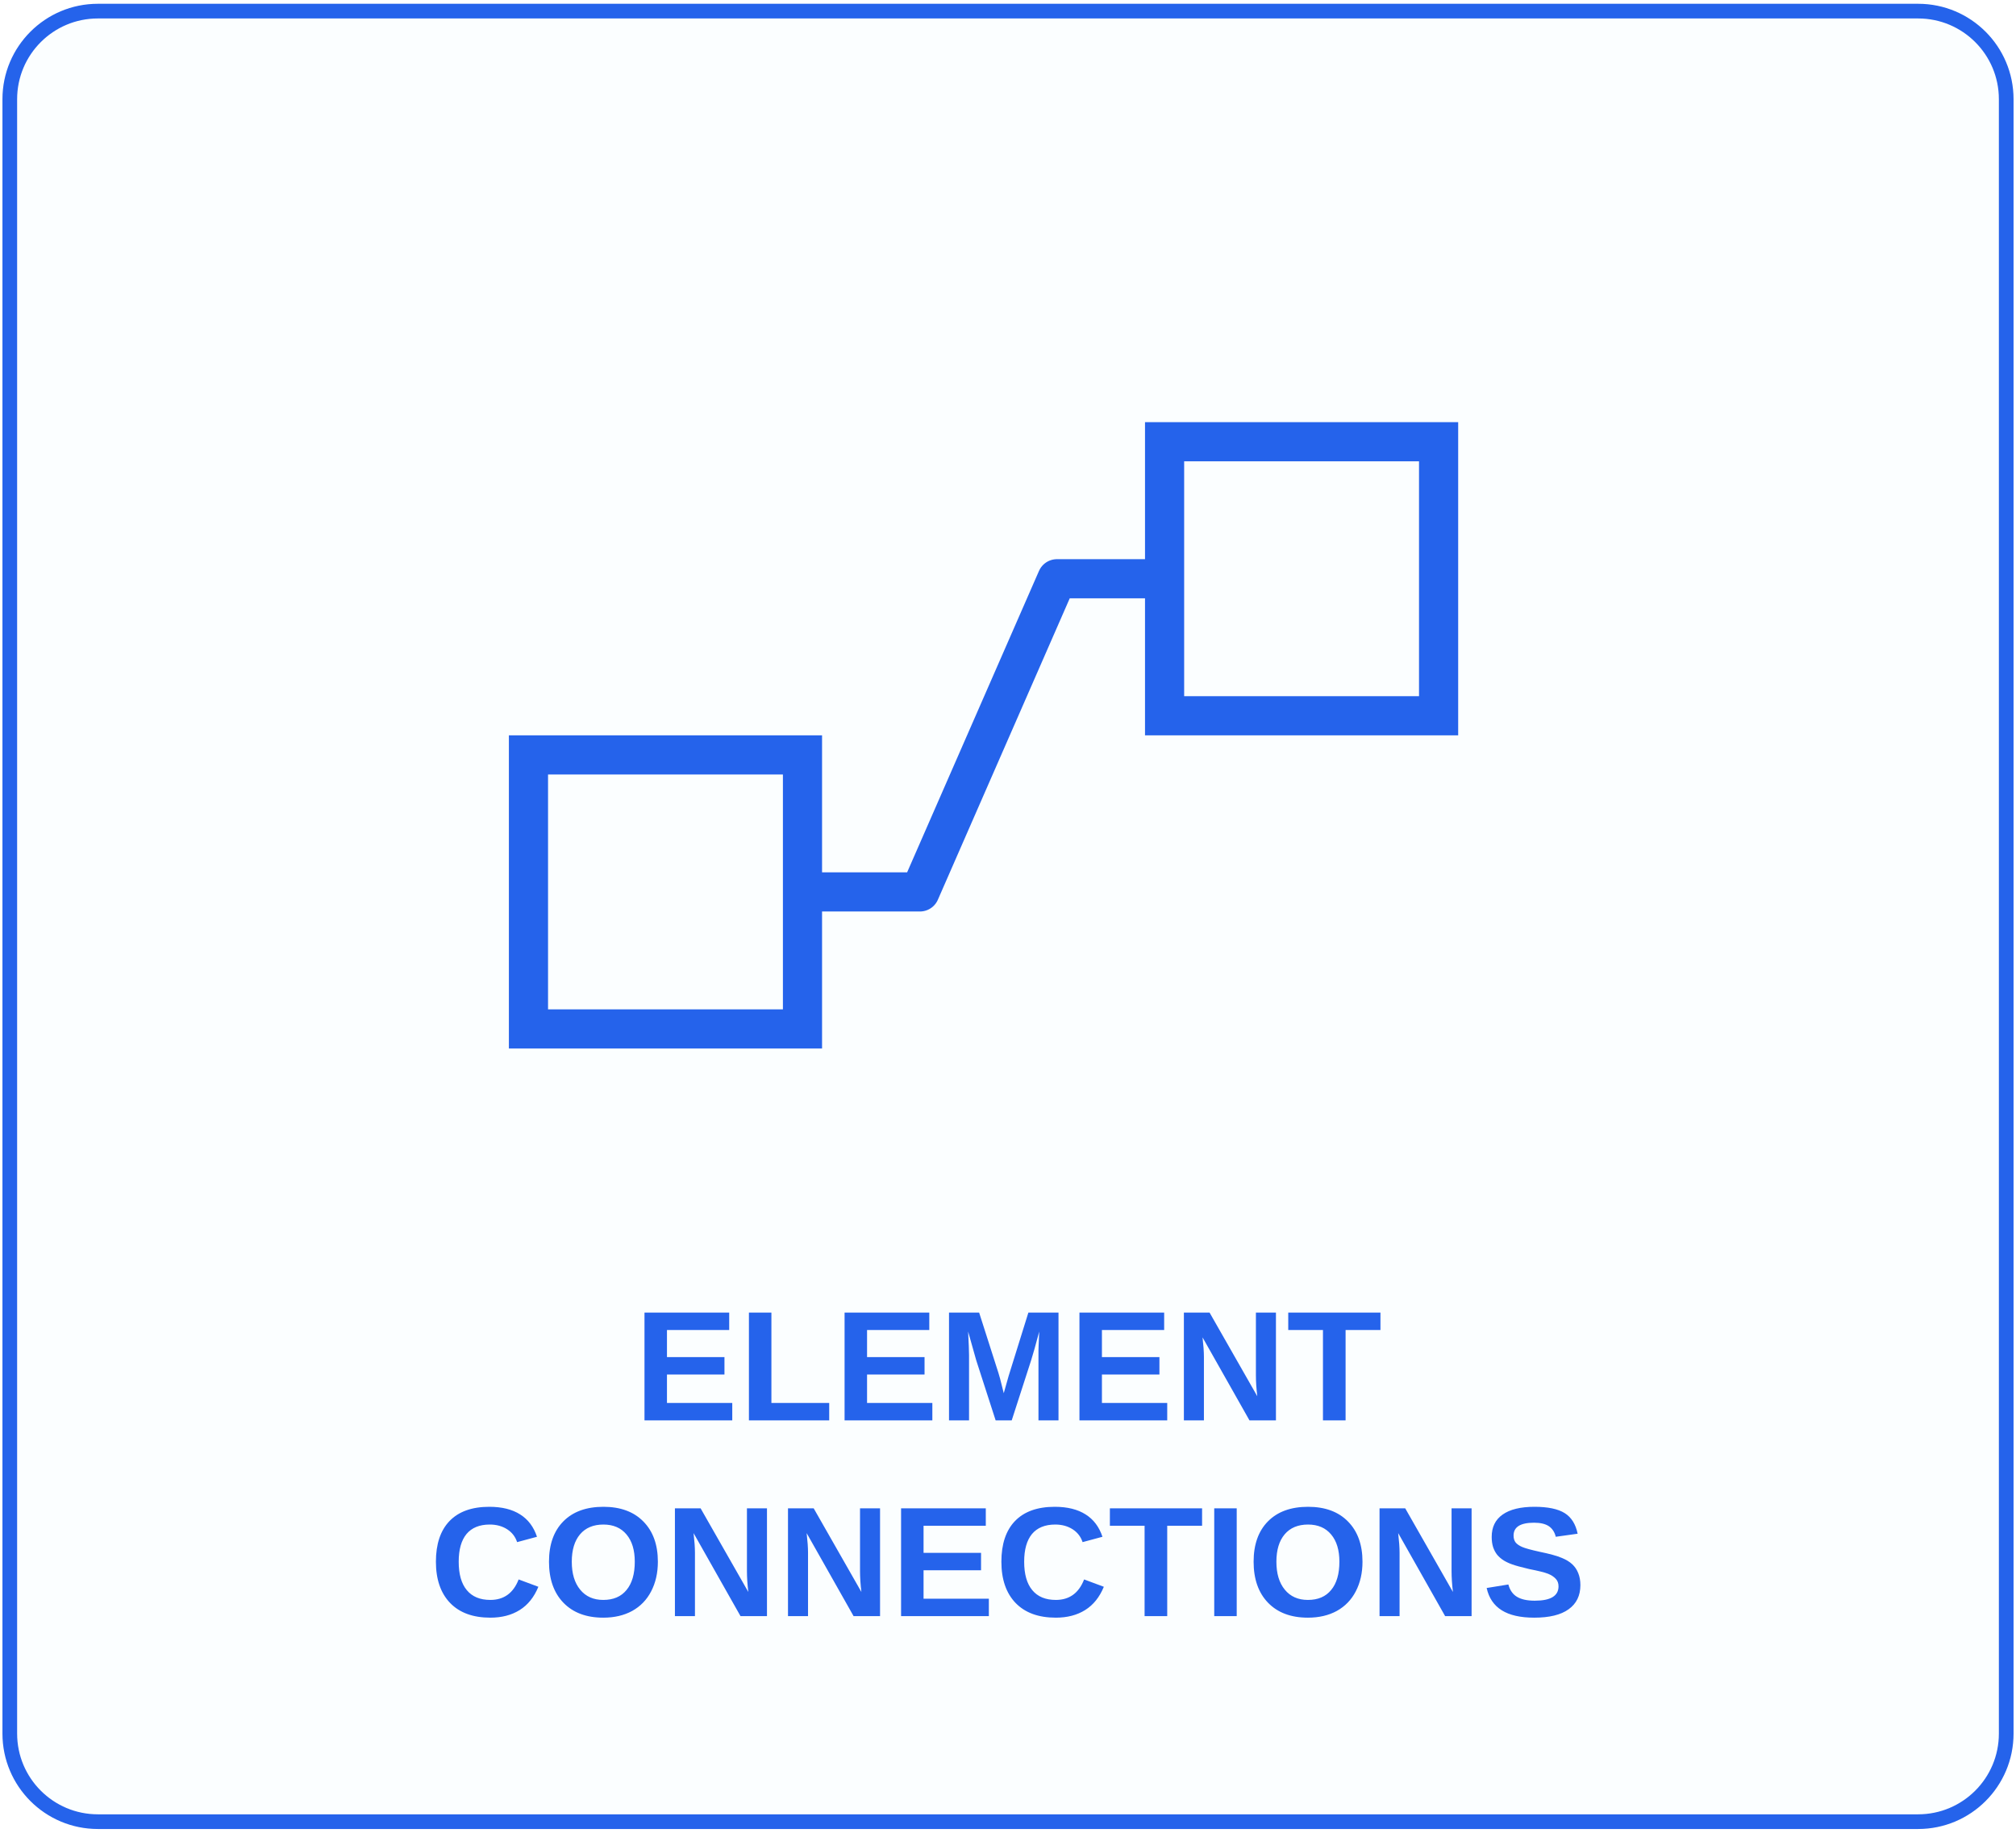
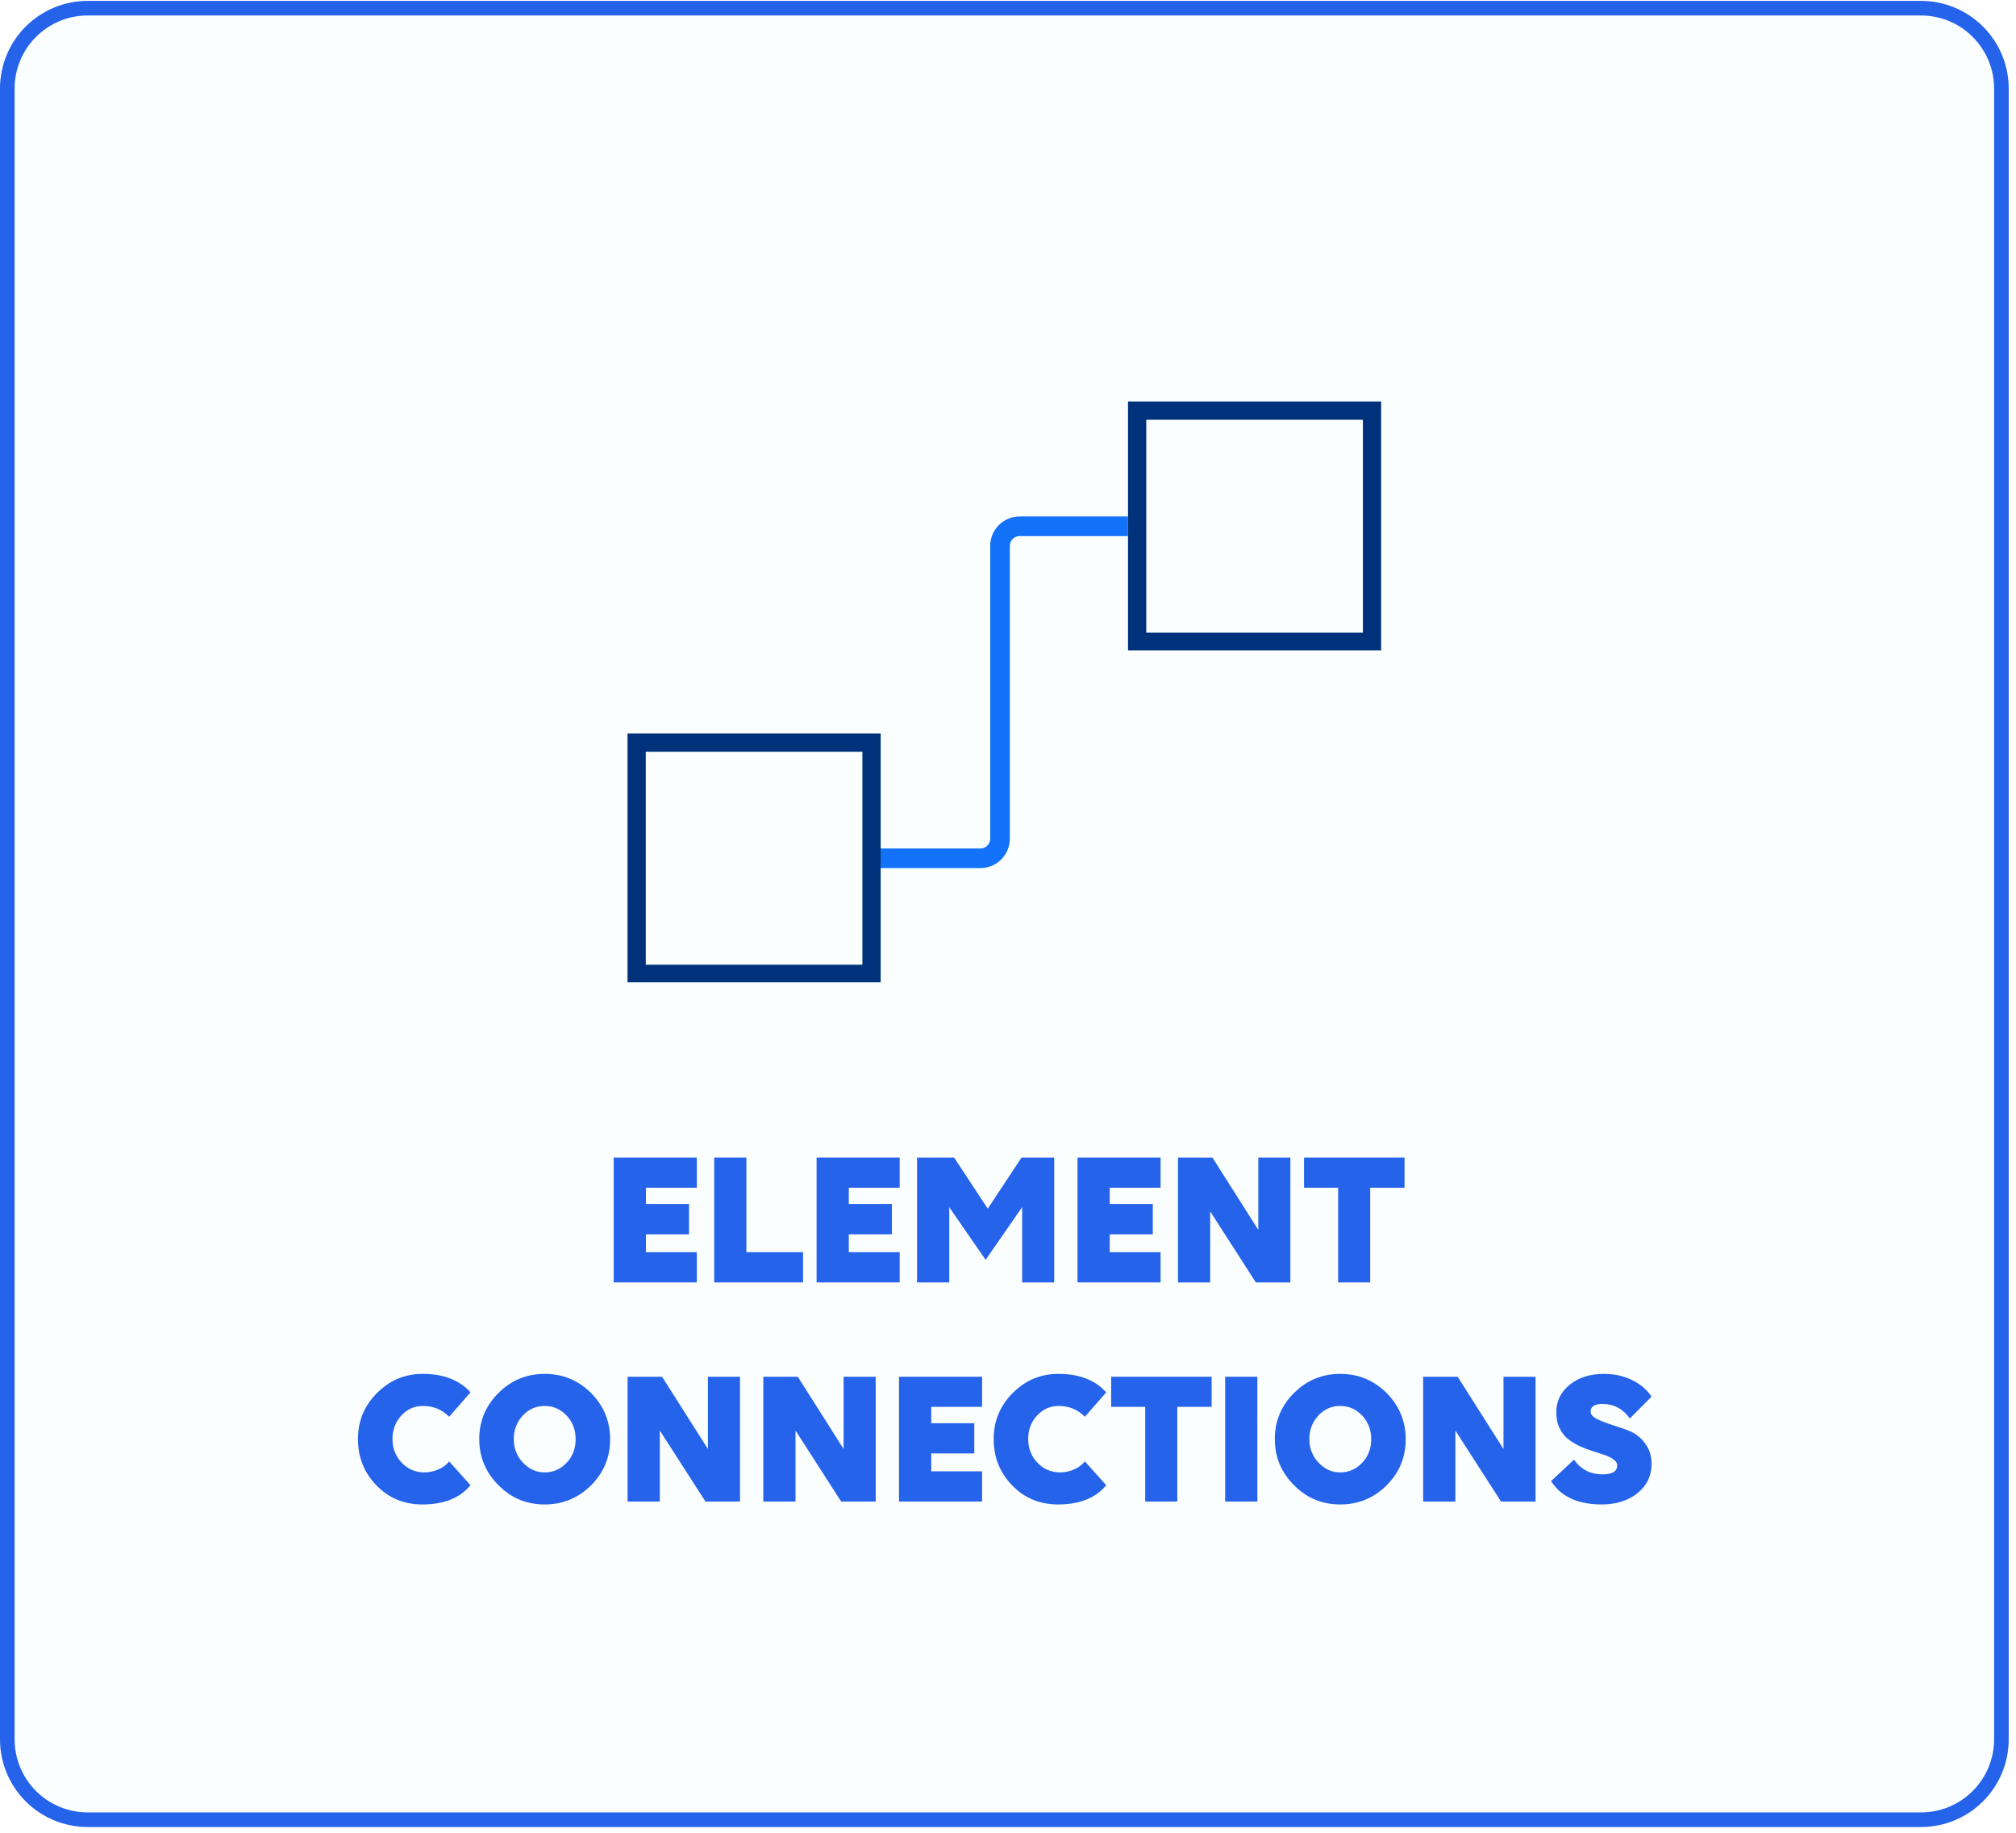
- <svg xmlns="http://www.w3.org/2000/svg" width="275" height="250" viewBox="0 0 206 187" role="img" aria-labelledby="title">
-   <rect x="1" y="1" width="204" height="185" rx="9" fill="#fbfeff" stroke="#2563eb" stroke-width="1.5" />
-   <g fill="none" stroke="#2563eb" stroke-width="4" stroke-linecap="round" stroke-linejoin="round">
-     <path d="M82 91 H94 L108 59 H119" />
+ <svg xmlns="http://www.w3.org/2000/svg" width="275" zoomAndPan="magnify" viewBox="0 0 206.25 187.5" height="250" preserveAspectRatio="xMidYMid meet" version="1.0">
+   <defs>
+     <g />
+     <clipPath id="731de087ba">
+       <path d="M 0 0.09 L 205.504 0.09 L 205.504 186.91 L 0 186.91 Z M 0 0.09 " clip-rule="nonzero" />
+     </clipPath>
+     <clipPath id="ae952fb74e">
+       <path d="M 8.969 0.09 L 196.535 0.09 C 198.914 0.09 201.195 1.035 202.875 2.719 C 204.559 4.398 205.504 6.68 205.504 9.059 L 205.504 177.945 C 205.504 180.32 204.559 182.602 202.875 184.285 C 201.195 185.965 198.914 186.91 196.535 186.91 L 8.969 186.91 C 6.59 186.91 4.309 185.965 2.625 184.285 C 0.945 182.602 0 180.32 0 177.945 L 0 9.059 C 0 6.68 0.945 4.398 2.625 2.719 C 4.309 1.035 6.59 0.09 8.969 0.09 Z M 8.969 0.09 " clip-rule="nonzero" />
+     </clipPath>
+     <clipPath id="c7c383739c">
+       <path d="M 0 0.09 L 205.504 0.09 L 205.504 186.91 L 0 186.91 Z M 0 0.09 " clip-rule="nonzero" />
+     </clipPath>
+     <clipPath id="157a4982fd">
+       <path d="M 8.969 0.09 L 196.535 0.09 C 198.914 0.09 201.195 1.035 202.875 2.719 C 204.559 4.398 205.504 6.68 205.504 9.059 L 205.504 177.945 C 205.504 180.32 204.559 182.602 202.875 184.285 C 201.195 185.965 198.914 186.91 196.535 186.91 L 8.969 186.91 C 6.59 186.91 4.309 185.965 2.625 184.285 C 0.945 182.602 0 180.32 0 177.945 L 0 9.059 C 0 6.68 0.945 4.398 2.625 2.719 C 4.309 1.035 6.59 0.09 8.969 0.09 Z M 8.969 0.09 " clip-rule="nonzero" />
+     </clipPath>
+     <clipPath id="c9f9179ab1">
+       <rect x="0" width="206" y="0" height="187" />
+     </clipPath>
+     <clipPath id="de87124f06">
+       <path d="M 59.402 8.074 L 85.301 8.074 L 85.301 33.531 L 59.402 33.531 Z M 59.402 8.074 " clip-rule="nonzero" />
+     </clipPath>
+     <clipPath id="79b8021487">
+       <path d="M 8.199 42.039 L 34.098 42.039 L 34.098 67.496 L 8.199 67.496 Z M 8.199 42.039 " clip-rule="nonzero" />
+     </clipPath>
+     <clipPath id="d140796d7f">
+       <rect x="0" width="94" y="0" height="76" />
+     </clipPath>
+   </defs>
+   <g clip-path="url(#731de087ba)">
+     <g clip-path="url(#ae952fb74e)">
+       <g transform="matrix(1, 0, 0, 1, 0, -0.000000000000024966)">
+         <g clip-path="url(#c9f9179ab1)">
+           <g clip-path="url(#c7c383739c)">
+             <g clip-path="url(#157a4982fd)">
+               <path fill="#fbfeff" d="M 0 0.09 L 205.793 0.09 L 205.793 186.91 L 0 186.91 Z M 0 0.09 " fill-opacity="1" fill-rule="nonzero" />
+             </g>
+           </g>
+         </g>
+       </g>
+       <path stroke-linecap="butt" transform="matrix(0.747283, 0, 0, 0.747283, 0, 0.0905757)" fill="none" stroke-linejoin="miter" d="M 12.002 -0.001 L 263 -0.001 C 266.183 -0.001 269.236 1.264 271.484 3.517 C 273.737 5.765 275.002 8.817 275.002 12.001 L 275.002 238.002 C 275.002 241.18 273.737 244.233 271.484 246.486 C 269.236 248.734 266.183 249.999 263 249.999 L 12.002 249.999 C 8.818 249.999 5.766 248.734 3.513 246.486 C 1.265 244.233 0 241.18 0 238.002 L 0 12.001 C 0 8.817 1.265 5.765 3.513 3.517 C 5.766 1.264 8.818 -0.001 12.002 -0.001 Z M 12.002 -0.001 " stroke="#2563eb" stroke-width="4" stroke-opacity="1" stroke-miterlimit="4" />
+     </g>
  </g>
-   <g fill="#fbfeff" stroke="#2563eb" stroke-width="4">
-     <rect x="54" y="77" width="28" height="28" />
-     <rect x="119" y="45" width="28" height="28" />
+   <g fill="#2563eb" fill-opacity="1">
+     <g transform="translate(61.59827, 131.1957)">
+       <g>
+         <path d="M 9.688 0 L 1.188 0 L 1.188 -12.766 L 9.688 -12.766 L 9.688 -9.688 L 4.484 -9.688 L 4.484 -8.016 L 8.891 -8.016 L 8.891 -4.922 L 4.484 -4.922 L 4.484 -3.094 L 9.688 -3.094 Z M 9.688 0 " />
+       </g>
+     </g>
  </g>
-   <g fill="#2563eb" font-family="Arial, sans-serif" font-size="16" font-weight="700" text-anchor="middle">
-     <text x="103" y="145">ELEMENT</text>
-     <text x="103" y="165">CONNECTIONS</text>
+   <g fill="#2563eb" fill-opacity="1">
+     <g transform="translate(71.87683, 131.1957)">
+       <g>
+         <path d="M 10.281 0 L 1.188 0 L 1.188 -12.766 L 4.484 -12.766 L 4.484 -3.094 L 10.281 -3.094 Z M 10.281 0 " />
+       </g>
+     </g>
+   </g>
+   <g fill="#2563eb" fill-opacity="1">
+     <g transform="translate(82.35457, 131.1957)">
+       <g>
+         <path d="M 9.688 0 L 1.188 0 L 1.188 -12.766 L 9.688 -12.766 L 9.688 -9.688 L 4.484 -9.688 L 4.484 -8.016 L 8.891 -8.016 L 8.891 -4.922 L 4.484 -4.922 L 4.484 -3.094 L 9.688 -3.094 Z M 9.688 0 " />
+       </g>
+     </g>
+   </g>
+   <g fill="#2563eb" fill-opacity="1">
+     <g transform="translate(92.63313, 131.1957)">
+       <g>
+         <path d="M 11.938 -7.703 L 8.203 -2.312 L 4.484 -7.688 L 4.484 0 L 1.188 0 L 1.188 -12.766 L 4.984 -12.766 L 8.422 -7.547 L 11.875 -12.766 L 15.219 -12.766 L 15.219 0 L 11.938 0 Z M 11.938 -7.703 " />
+       </g>
+     </g>
+   </g>
+   <g fill="#2563eb" fill-opacity="1">
+     <g transform="translate(109.0469, 131.1957)">
+       <g>
+         <path d="M 9.688 0 L 1.188 0 L 1.188 -12.766 L 9.688 -12.766 L 9.688 -9.688 L 4.484 -9.688 L 4.484 -8.016 L 8.891 -8.016 L 8.891 -4.922 L 4.484 -4.922 L 4.484 -3.094 L 9.688 -3.094 Z M 9.688 0 " />
+       </g>
+     </g>
+   </g>
+   <g fill="#2563eb" fill-opacity="1">
+     <g transform="translate(119.3255, 131.1957)">
+       <g>
+         <path d="M 12.688 0 L 9.156 0 L 4.484 -7.266 L 4.484 0 L 1.188 0 L 1.188 -12.766 L 4.719 -12.766 L 9.406 -5.375 L 9.406 -12.766 L 12.688 -12.766 Z M 12.688 0 " />
+       </g>
+     </g>
+   </g>
+   <g fill="#2563eb" fill-opacity="1">
+     <g transform="translate(133.2095, 131.1957)">
+       <g>
+         <path d="M 10.484 -12.766 L 10.484 -9.688 L 6.969 -9.688 L 6.969 0 L 3.688 0 L 3.688 -9.688 L 0.203 -9.688 L 0.203 -12.766 Z M 10.484 -12.766 " />
+       </g>
+     </g>
+   </g>
+   <g fill="#2563eb" fill-opacity="1">
+     <g transform="translate(36.02719, 153.6142)">
+       <g>
+         <path d="M 12.109 -11.172 L 9.922 -8.672 C 9.203 -9.41 8.312 -9.781 7.25 -9.781 C 6.375 -9.781 5.641 -9.457 5.047 -8.812 C 4.43 -8.156 4.125 -7.348 4.125 -6.391 C 4.125 -5.453 4.438 -4.648 5.062 -3.984 C 5.688 -3.316 6.469 -2.984 7.406 -2.984 C 7.883 -2.984 8.352 -3.082 8.812 -3.281 C 9.27 -3.477 9.641 -3.754 9.922 -4.109 L 12.109 -1.672 C 11.023 -0.359 9.383 0.297 7.188 0.297 C 5.312 0.297 3.742 -0.352 2.484 -1.656 C 1.223 -2.957 0.594 -4.535 0.594 -6.391 C 0.594 -8.234 1.242 -9.805 2.547 -11.109 C 3.848 -12.41 5.406 -13.062 7.219 -13.062 C 9.344 -13.062 10.973 -12.43 12.109 -11.172 Z M 12.109 -11.172 " />
+       </g>
+     </g>
+   </g>
+   <g fill="#2563eb" fill-opacity="1">
+     <g transform="translate(48.43715, 153.6142)">
+       <g>
+         <path d="M 2.562 -11.109 C 3.863 -12.41 5.441 -13.062 7.297 -13.062 C 9.129 -13.062 10.707 -12.41 12.031 -11.109 C 13.332 -9.785 13.984 -8.207 13.984 -6.375 C 13.984 -4.531 13.332 -2.957 12.031 -1.656 C 10.707 -0.352 9.129 0.297 7.297 0.297 C 5.43 0.297 3.852 -0.359 2.562 -1.672 C 1.25 -2.973 0.594 -4.547 0.594 -6.391 C 0.594 -8.234 1.25 -9.805 2.562 -11.109 Z M 4.125 -6.391 C 4.125 -5.453 4.438 -4.648 5.062 -3.984 C 5.688 -3.316 6.43 -2.984 7.297 -2.984 C 8.172 -2.984 8.922 -3.316 9.547 -3.984 C 10.148 -4.629 10.453 -5.426 10.453 -6.375 C 10.453 -7.332 10.148 -8.133 9.547 -8.781 C 8.922 -9.445 8.164 -9.781 7.281 -9.781 C 6.406 -9.781 5.664 -9.457 5.062 -8.812 C 4.438 -8.145 4.125 -7.336 4.125 -6.391 Z M 4.125 -6.391 " />
+       </g>
+     </g>
+   </g>
+   <g fill="#2563eb" fill-opacity="1">
+     <g transform="translate(63.01835, 153.6142)">
+       <g>
+         <path d="M 12.688 0 L 9.156 0 L 4.484 -7.266 L 4.484 0 L 1.188 0 L 1.188 -12.766 L 4.719 -12.766 L 9.406 -5.375 L 9.406 -12.766 L 12.688 -12.766 Z M 12.688 0 " />
+       </g>
+     </g>
+   </g>
+   <g fill="#2563eb" fill-opacity="1">
+     <g transform="translate(76.90236, 153.6142)">
+       <g>
+         <path d="M 12.688 0 L 9.156 0 L 4.484 -7.266 L 4.484 0 L 1.188 0 L 1.188 -12.766 L 4.719 -12.766 L 9.406 -5.375 L 9.406 -12.766 L 12.688 -12.766 Z M 12.688 0 " />
+       </g>
+     </g>
+   </g>
+   <g fill="#2563eb" fill-opacity="1">
+     <g transform="translate(90.78637, 153.6142)">
+       <g>
+         <path d="M 9.688 0 L 1.188 0 L 1.188 -12.766 L 9.688 -12.766 L 9.688 -9.688 L 4.484 -9.688 L 4.484 -8.016 L 8.891 -8.016 L 8.891 -4.922 L 4.484 -4.922 L 4.484 -3.094 L 9.688 -3.094 Z M 9.688 0 " />
+       </g>
+     </g>
+   </g>
+   <g fill="#2563eb" fill-opacity="1">
+     <g transform="translate(101.0649, 153.6142)">
+       <g>
+         <path d="M 12.109 -11.172 L 9.922 -8.672 C 9.203 -9.41 8.312 -9.781 7.25 -9.781 C 6.375 -9.781 5.641 -9.457 5.047 -8.812 C 4.43 -8.156 4.125 -7.348 4.125 -6.391 C 4.125 -5.453 4.438 -4.648 5.062 -3.984 C 5.688 -3.316 6.469 -2.984 7.406 -2.984 C 7.883 -2.984 8.352 -3.082 8.812 -3.281 C 9.27 -3.477 9.641 -3.754 9.922 -4.109 L 12.109 -1.672 C 11.023 -0.359 9.383 0.297 7.188 0.297 C 5.312 0.297 3.742 -0.352 2.484 -1.656 C 1.223 -2.957 0.594 -4.535 0.594 -6.391 C 0.594 -8.234 1.242 -9.805 2.547 -11.109 C 3.848 -12.41 5.406 -13.062 7.219 -13.062 C 9.344 -13.062 10.973 -12.43 12.109 -11.172 Z M 12.109 -11.172 " />
+       </g>
+     </g>
+   </g>
+   <g fill="#2563eb" fill-opacity="1">
+     <g transform="translate(113.4749, 153.6142)">
+       <g>
+         <path d="M 10.484 -12.766 L 10.484 -9.688 L 6.969 -9.688 L 6.969 0 L 3.688 0 L 3.688 -9.688 L 0.203 -9.688 L 0.203 -12.766 Z M 10.484 -12.766 " />
+       </g>
+     </g>
+   </g>
+   <g fill="#2563eb" fill-opacity="1">
+     <g transform="translate(124.1518, 153.6142)">
+       <g>
+         <path d="M 4.484 0 L 1.188 0 L 1.188 -12.766 L 4.484 -12.766 Z M 4.484 0 " />
+       </g>
+     </g>
+   </g>
+   <g fill="#2563eb" fill-opacity="1">
+     <g transform="translate(129.8289, 153.6142)">
+       <g>
+         <path d="M 2.562 -11.109 C 3.863 -12.41 5.441 -13.062 7.297 -13.062 C 9.129 -13.062 10.707 -12.41 12.031 -11.109 C 13.332 -9.785 13.984 -8.207 13.984 -6.375 C 13.984 -4.531 13.332 -2.957 12.031 -1.656 C 10.707 -0.352 9.129 0.297 7.297 0.297 C 5.43 0.297 3.852 -0.359 2.562 -1.672 C 1.25 -2.973 0.594 -4.547 0.594 -6.391 C 0.594 -8.234 1.25 -9.805 2.562 -11.109 Z M 4.125 -6.391 C 4.125 -5.453 4.438 -4.648 5.062 -3.984 C 5.688 -3.316 6.43 -2.984 7.297 -2.984 C 8.172 -2.984 8.922 -3.316 9.547 -3.984 C 10.148 -4.629 10.453 -5.426 10.453 -6.375 C 10.453 -7.332 10.148 -8.133 9.547 -8.781 C 8.922 -9.445 8.164 -9.781 7.281 -9.781 C 6.406 -9.781 5.664 -9.457 5.062 -8.812 C 4.438 -8.145 4.125 -7.336 4.125 -6.391 Z M 4.125 -6.391 " />
+       </g>
+     </g>
+   </g>
+   <g fill="#2563eb" fill-opacity="1">
+     <g transform="translate(144.4101, 153.6142)">
+       <g>
+         <path d="M 12.688 0 L 9.156 0 L 4.484 -7.266 L 4.484 0 L 1.188 0 L 1.188 -12.766 L 4.719 -12.766 L 9.406 -5.375 L 9.406 -12.766 L 12.688 -12.766 Z M 12.688 0 " />
+       </g>
+     </g>
+   </g>
+   <g fill="#2563eb" fill-opacity="1">
+     <g transform="translate(158.2942, 153.6142)">
+       <g>
+         <path d="M 10.672 -10.734 L 8.453 -8.5 C 7.742 -9.488 6.812 -9.984 5.656 -9.984 C 4.844 -9.984 4.438 -9.723 4.438 -9.203 C 4.438 -8.941 4.617 -8.707 4.984 -8.5 C 5.348 -8.301 5.926 -8.07 6.719 -7.812 C 7.52 -7.562 8.109 -7.352 8.484 -7.188 C 9.141 -6.895 9.664 -6.457 10.062 -5.875 C 10.469 -5.301 10.672 -4.625 10.672 -3.844 C 10.672 -2.633 10.195 -1.645 9.25 -0.875 C 8.281 -0.094 7.055 0.297 5.578 0.297 C 3.129 0.297 1.398 -0.5 0.391 -2.094 L 2.734 -4.281 C 3.453 -3.281 4.422 -2.781 5.641 -2.781 C 6.648 -2.781 7.156 -3.086 7.156 -3.703 C 7.156 -3.93 7.035 -4.129 6.797 -4.297 C 6.566 -4.473 6.27 -4.625 5.906 -4.75 C 5.539 -4.875 5.141 -5.004 4.703 -5.141 C 4.266 -5.273 3.82 -5.441 3.375 -5.641 C 2.926 -5.848 2.52 -6.094 2.156 -6.375 C 1.789 -6.656 1.492 -7.031 1.266 -7.5 C 1.035 -7.969 0.922 -8.508 0.922 -9.125 C 0.922 -10.27 1.379 -11.211 2.297 -11.953 C 3.223 -12.691 4.391 -13.062 5.797 -13.062 C 6.859 -13.062 7.812 -12.852 8.656 -12.438 C 9.508 -12.031 10.18 -11.461 10.672 -10.734 Z M 10.672 -10.734 " />
+       </g>
+     </g>
+   </g>
+   <g transform="matrix(1, 0, 0, 1, 56, 33)">
+     <g clip-path="url(#d140796d7f)">
+       <path stroke-linecap="butt" transform="matrix(0.669901, 0, 0, 0.669901, 33.46218, 19.83588)" fill="none" stroke-linejoin="miter" d="M -0.002 52.2 L 16.174 52.2 C 17.835 52.2 19.177 50.853 19.177 49.197 L 19.177 4.502 C 19.177 2.846 20.518 1.499 22.174 1.499 L 38.717 1.499 " stroke="#1272fa" stroke-width="3" stroke-opacity="1" stroke-miterlimit="4" />
+       <g clip-path="url(#de87124f06)">
+         <path stroke-linecap="butt" transform="matrix(0.669901, 0, 0, 0.669901, 59.39763, 8.07603)" fill="none" stroke-linejoin="miter" d="M 0.007 -0.003 L 38.667 -0.003 L 38.667 38.092 L 0.007 38.092 Z M 0.007 -0.003 " stroke="#00327b" stroke-width="5.578" stroke-opacity="1" stroke-miterlimit="4" />
+       </g>
+       <g clip-path="url(#79b8021487)">
+         <path stroke-linecap="butt" transform="matrix(0.669901, 0, 0, 0.669901, 8.194361, 42.03909)" fill="none" stroke-linejoin="miter" d="M 0.007 -0 L 38.667 -0 L 38.667 38.094 L 0.007 38.094 Z M 0.007 -0 " stroke="#00327b" stroke-width="5.578" stroke-opacity="1" stroke-miterlimit="4" />
+       </g>
+     </g>
  </g>
</svg>
